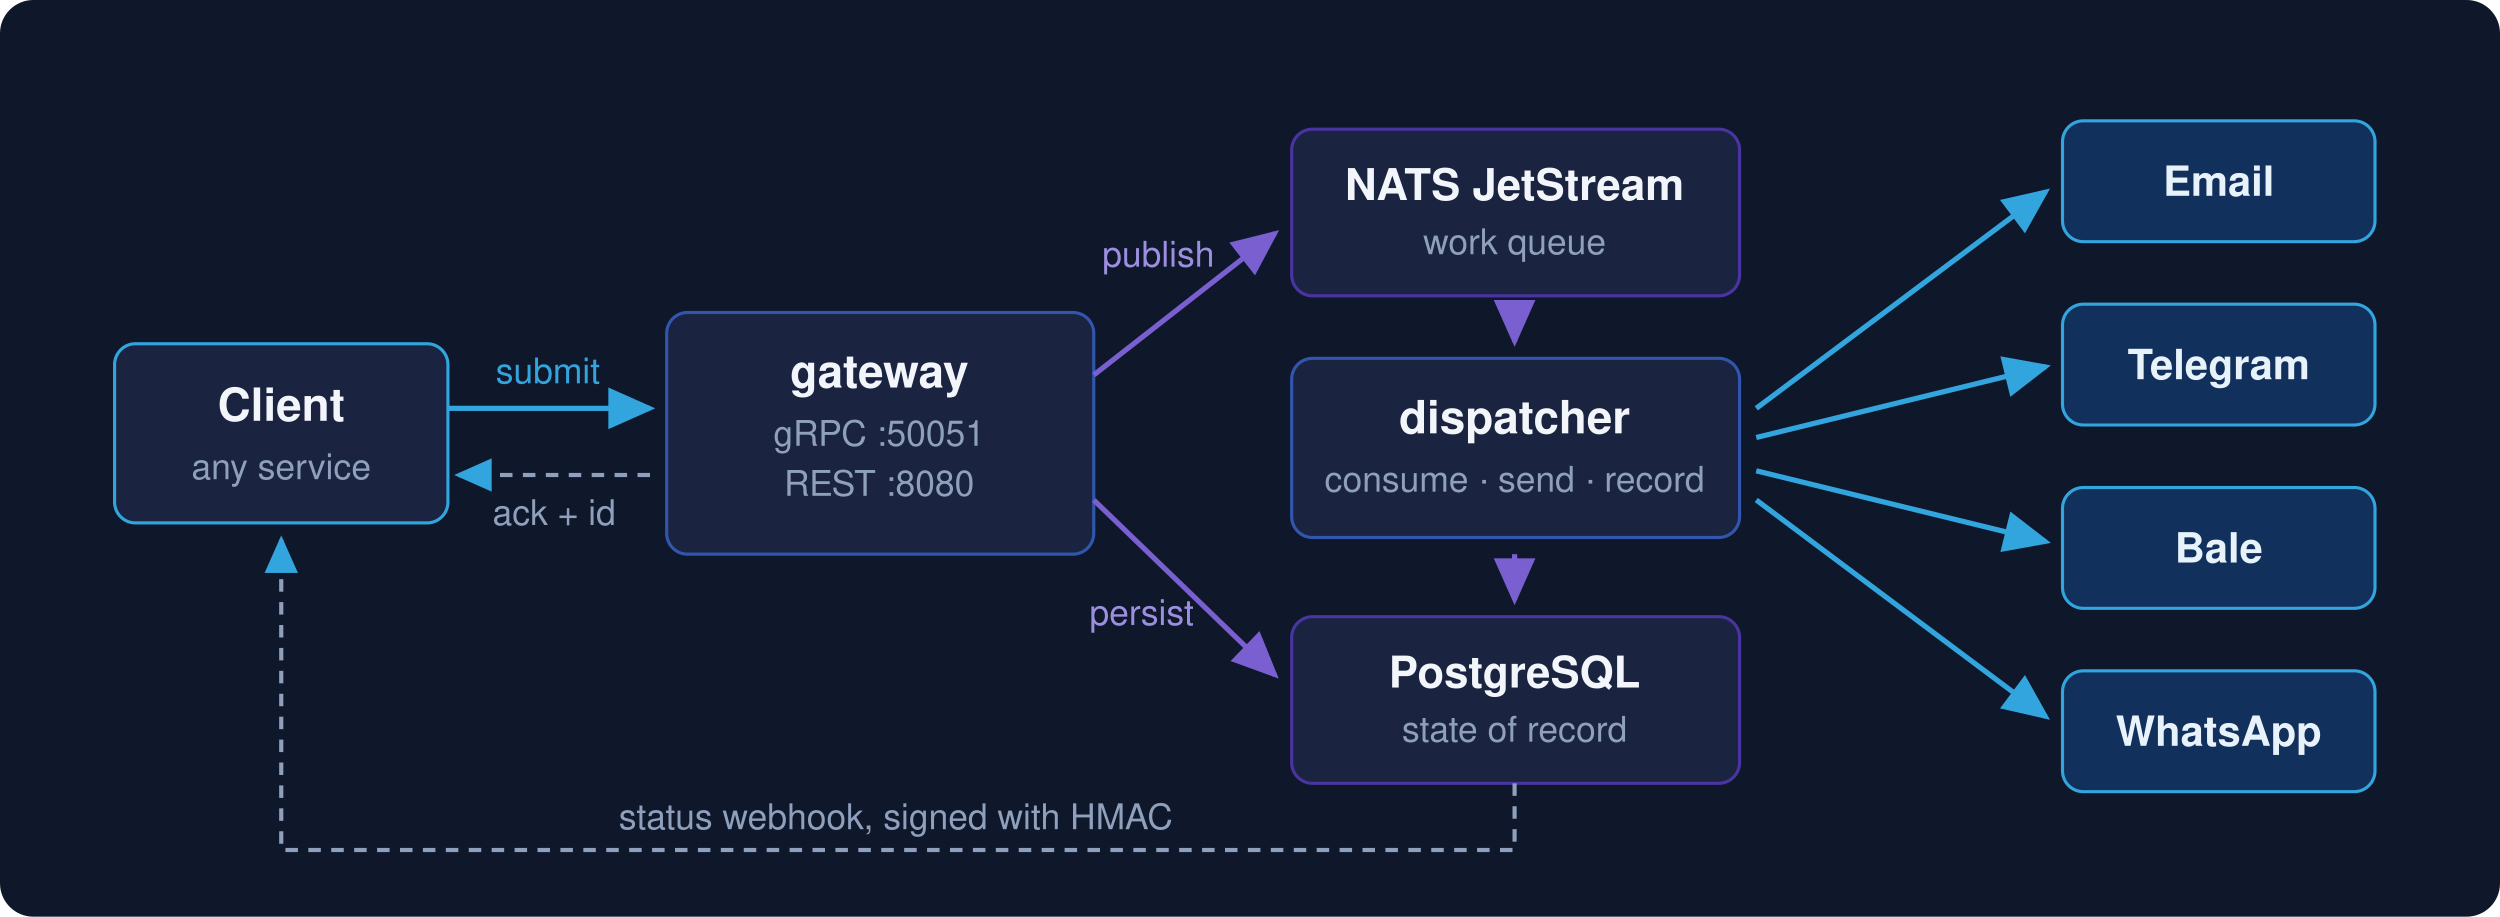
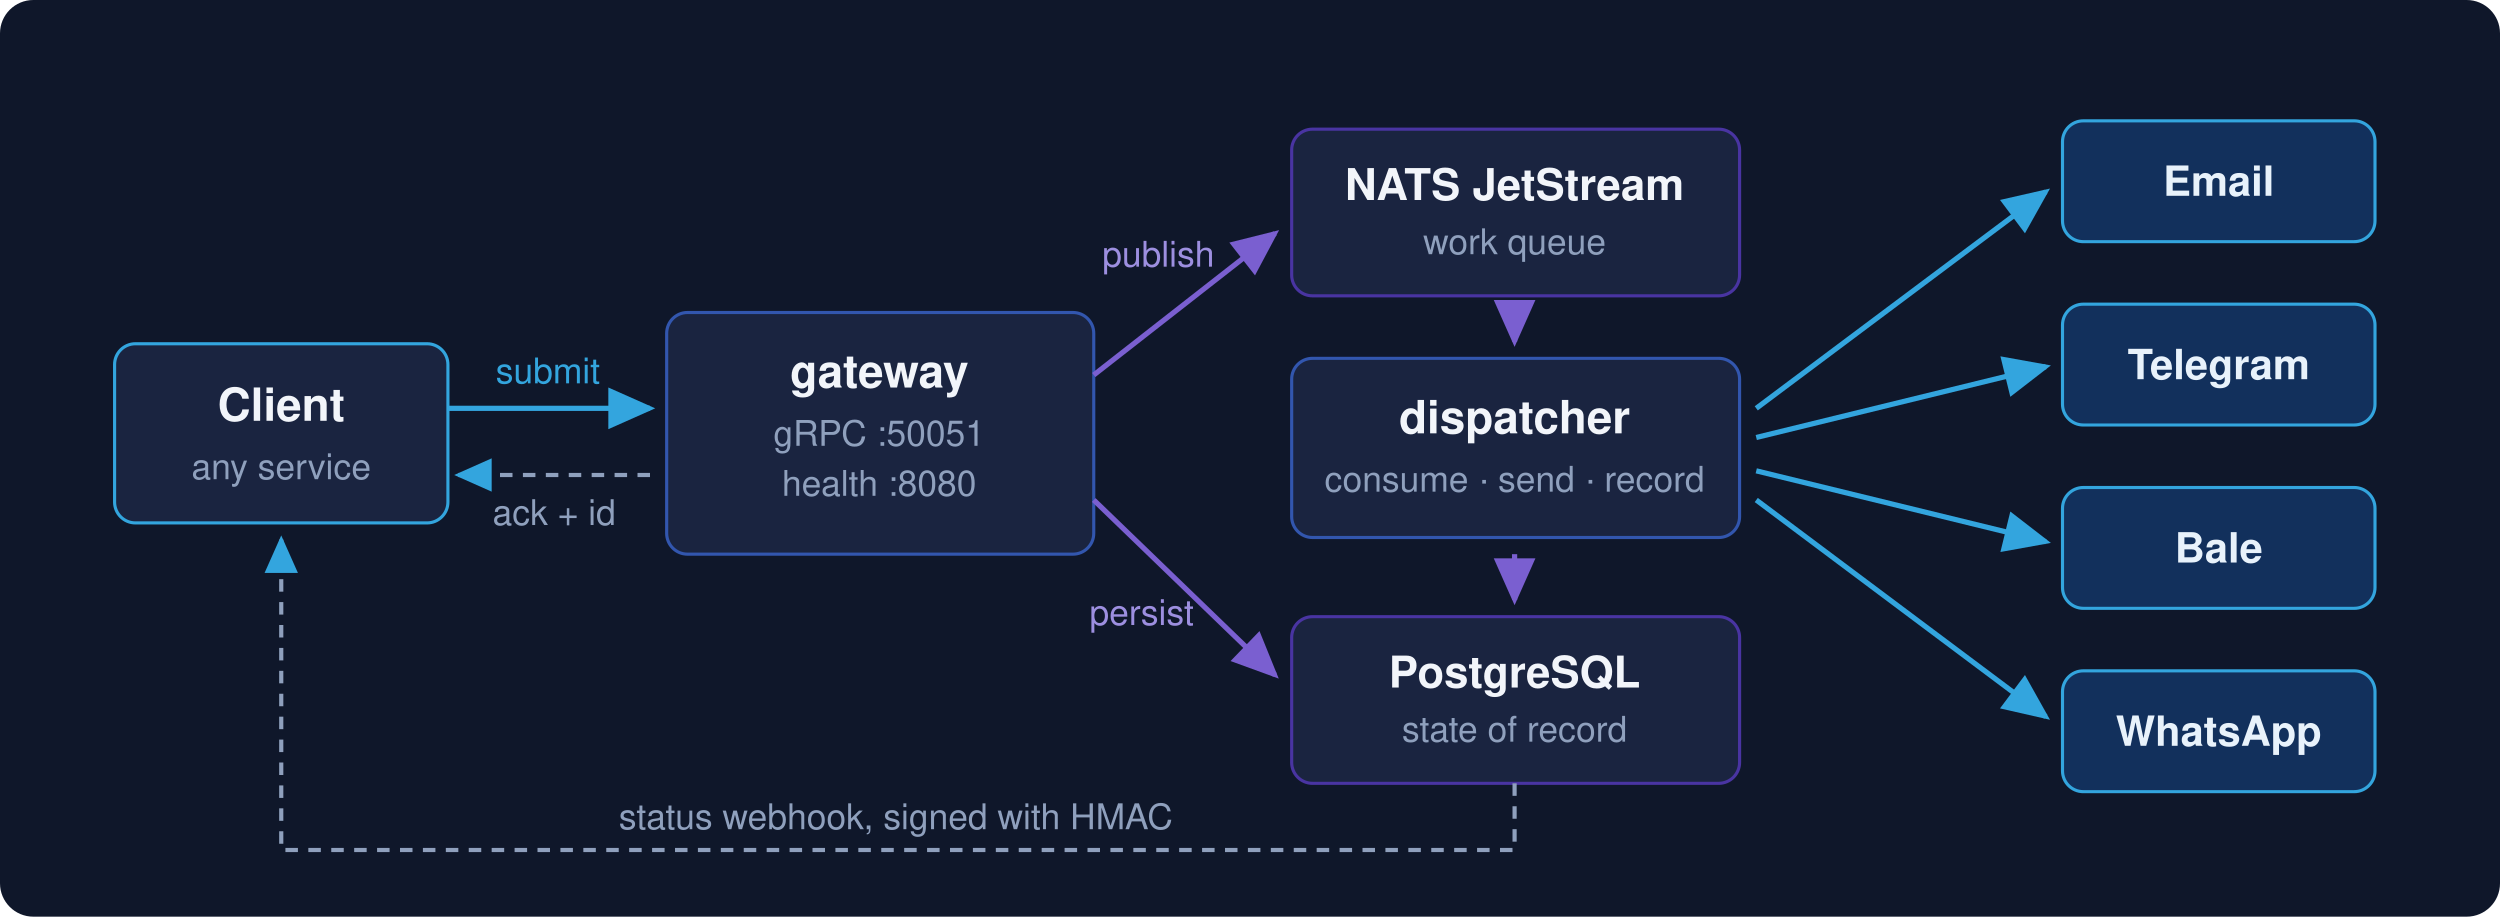
<svg xmlns="http://www.w3.org/2000/svg" viewBox="0 0 1200 440" font-family="-apple-system, 'Segoe UI', Helvetica, Arial, sans-serif" role="img">
  <rect x="0" y="0" width="1200" height="440" rx="16" fill="#0f172a" />
  <rect x="55" y="165" width="160" height="86" rx="10" fill="#1a2440" stroke="#33a5de" stroke-width="1.5" />
  <text x="135" y="202" text-anchor="middle" fill="#f2f5fa" font-size="22" font-weight="600">Client</text>
  <text x="135" y="230" text-anchor="middle" fill="#8fa0bd" font-size="17">any service</text>
  <rect x="320" y="150" width="205" height="116" rx="10" fill="#1a2440" stroke="#3256ae" stroke-width="1.5" />
  <text x="422" y="186" text-anchor="middle" fill="#f2f5fa" font-size="22" font-weight="600">gateway</text>
  <text x="422" y="214" text-anchor="middle" fill="#8fa0bd" font-size="17">gRPC :50051</text>
-   <text x="422" y="238" text-anchor="middle" fill="#8fa0bd" font-size="17">REST :8080</text>
+   <text x="422" y="238" text-anchor="middle" fill="#8fa0bd" font-size="17">health :8080</text>
  <rect x="620" y="62" width="215" height="80" rx="10" fill="#1a2440" stroke="#4934a2" stroke-width="1.5" />
  <text x="727" y="96" text-anchor="middle" fill="#f2f5fa" font-size="21" font-weight="600">NATS JetStream</text>
  <text x="727" y="122" text-anchor="middle" fill="#8fa0bd" font-size="17">work queue</text>
  <rect x="620" y="296" width="215" height="80" rx="10" fill="#1a2440" stroke="#4934a2" stroke-width="1.5" />
  <text x="727" y="330" text-anchor="middle" fill="#f2f5fa" font-size="21" font-weight="600">PostgreSQL</text>
  <text x="727" y="356" text-anchor="middle" fill="#8fa0bd" font-size="17">state of record</text>
  <rect x="620" y="172" width="215" height="86" rx="10" fill="#1a2440" stroke="#3256ae" stroke-width="1.5" />
  <text x="727" y="208" text-anchor="middle" fill="#f2f5fa" font-size="22" font-weight="600">dispatcher</text>
  <text x="727" y="236" text-anchor="middle" fill="#8fa0bd" font-size="17">consume · send · record</text>
  <rect x="990" y="58" width="150" height="58" rx="10" fill="#12305c" stroke="#33a5de" stroke-width="1.5" />
  <text x="1065" y="94" text-anchor="middle" fill="#e8f2fb" font-size="20" font-weight="600">Email</text>
  <rect x="990" y="146" width="150" height="58" rx="10" fill="#12305c" stroke="#33a5de" stroke-width="1.5" />
  <text x="1065" y="182" text-anchor="middle" fill="#e8f2fb" font-size="20" font-weight="600">Telegram</text>
  <rect x="990" y="234" width="150" height="58" rx="10" fill="#12305c" stroke="#33a5de" stroke-width="1.5" />
  <text x="1065" y="270" text-anchor="middle" fill="#e8f2fb" font-size="20" font-weight="600">Bale</text>
  <rect x="990" y="322" width="150" height="58" rx="10" fill="#12305c" stroke="#33a5de" stroke-width="1.5" />
  <text x="1065" y="358" text-anchor="middle" fill="#e8f2fb" font-size="20" font-weight="600">WhatsApp</text>
  <defs>
    <marker id="arw" markerWidth="9" markerHeight="8" refX="8" refY="4" orient="auto">
      <path d="M0 0 L9 4 L0 8 Z" fill="#33a5de" />
    </marker>
    <marker id="arwv" markerWidth="9" markerHeight="8" refX="8" refY="4" orient="auto">
      <path d="M0 0 L9 4 L0 8 Z" fill="#7a5fd0" />
    </marker>
  </defs>
  <line x1="215" y1="196" x2="312" y2="196" stroke="#33a5de" stroke-width="2.5" marker-end="url(#arw)" />
  <text x="263" y="184" text-anchor="middle" fill="#33a5de" font-size="17">submit</text>
  <line x1="312" y1="228" x2="220" y2="228" stroke="#8fa0bd" stroke-width="2" stroke-dasharray="6 5" marker-end="url(#arw)" />
  <text x="266" y="252" text-anchor="middle" fill="#8fa0bd" font-size="17">ack + id</text>
  <line x1="525" y1="180" x2="612" y2="112" stroke="#7a5fd0" stroke-width="2.5" marker-end="url(#arwv)" />
  <text x="556" y="128" text-anchor="middle" fill="#9d8fe0" font-size="17">publish</text>
  <line x1="525" y1="240" x2="612" y2="324" stroke="#7a5fd0" stroke-width="2.5" marker-end="url(#arwv)" />
  <text x="548" y="300" text-anchor="middle" fill="#9d8fe0" font-size="17">persist</text>
  <line x1="727" y1="150" x2="727" y2="164" stroke="#7a5fd0" stroke-width="2.5" marker-end="url(#arwv)" />
  <line x1="727" y1="266" x2="727" y2="288" stroke="#7a5fd0" stroke-width="2.5" marker-end="url(#arwv)" />
  <line x1="843" y1="196" x2="982" y2="92" stroke="#33a5de" stroke-width="2.5" marker-end="url(#arw)" />
  <line x1="843" y1="210" x2="982" y2="176" stroke="#33a5de" stroke-width="2.5" marker-end="url(#arw)" />
  <line x1="843" y1="226" x2="982" y2="260" stroke="#33a5de" stroke-width="2.5" marker-end="url(#arw)" />
  <line x1="843" y1="240" x2="982" y2="344" stroke="#33a5de" stroke-width="2.5" marker-end="url(#arw)" />
  <path d="M727 376 L727 408 L135 408 L135 259" stroke="#8fa0bd" stroke-width="2" fill="none" stroke-dasharray="6 5" marker-end="url(#arw)" />
  <text x="430" y="398" text-anchor="middle" fill="#8fa0bd" font-size="17">status webhook, signed with HMAC</text>
</svg>
